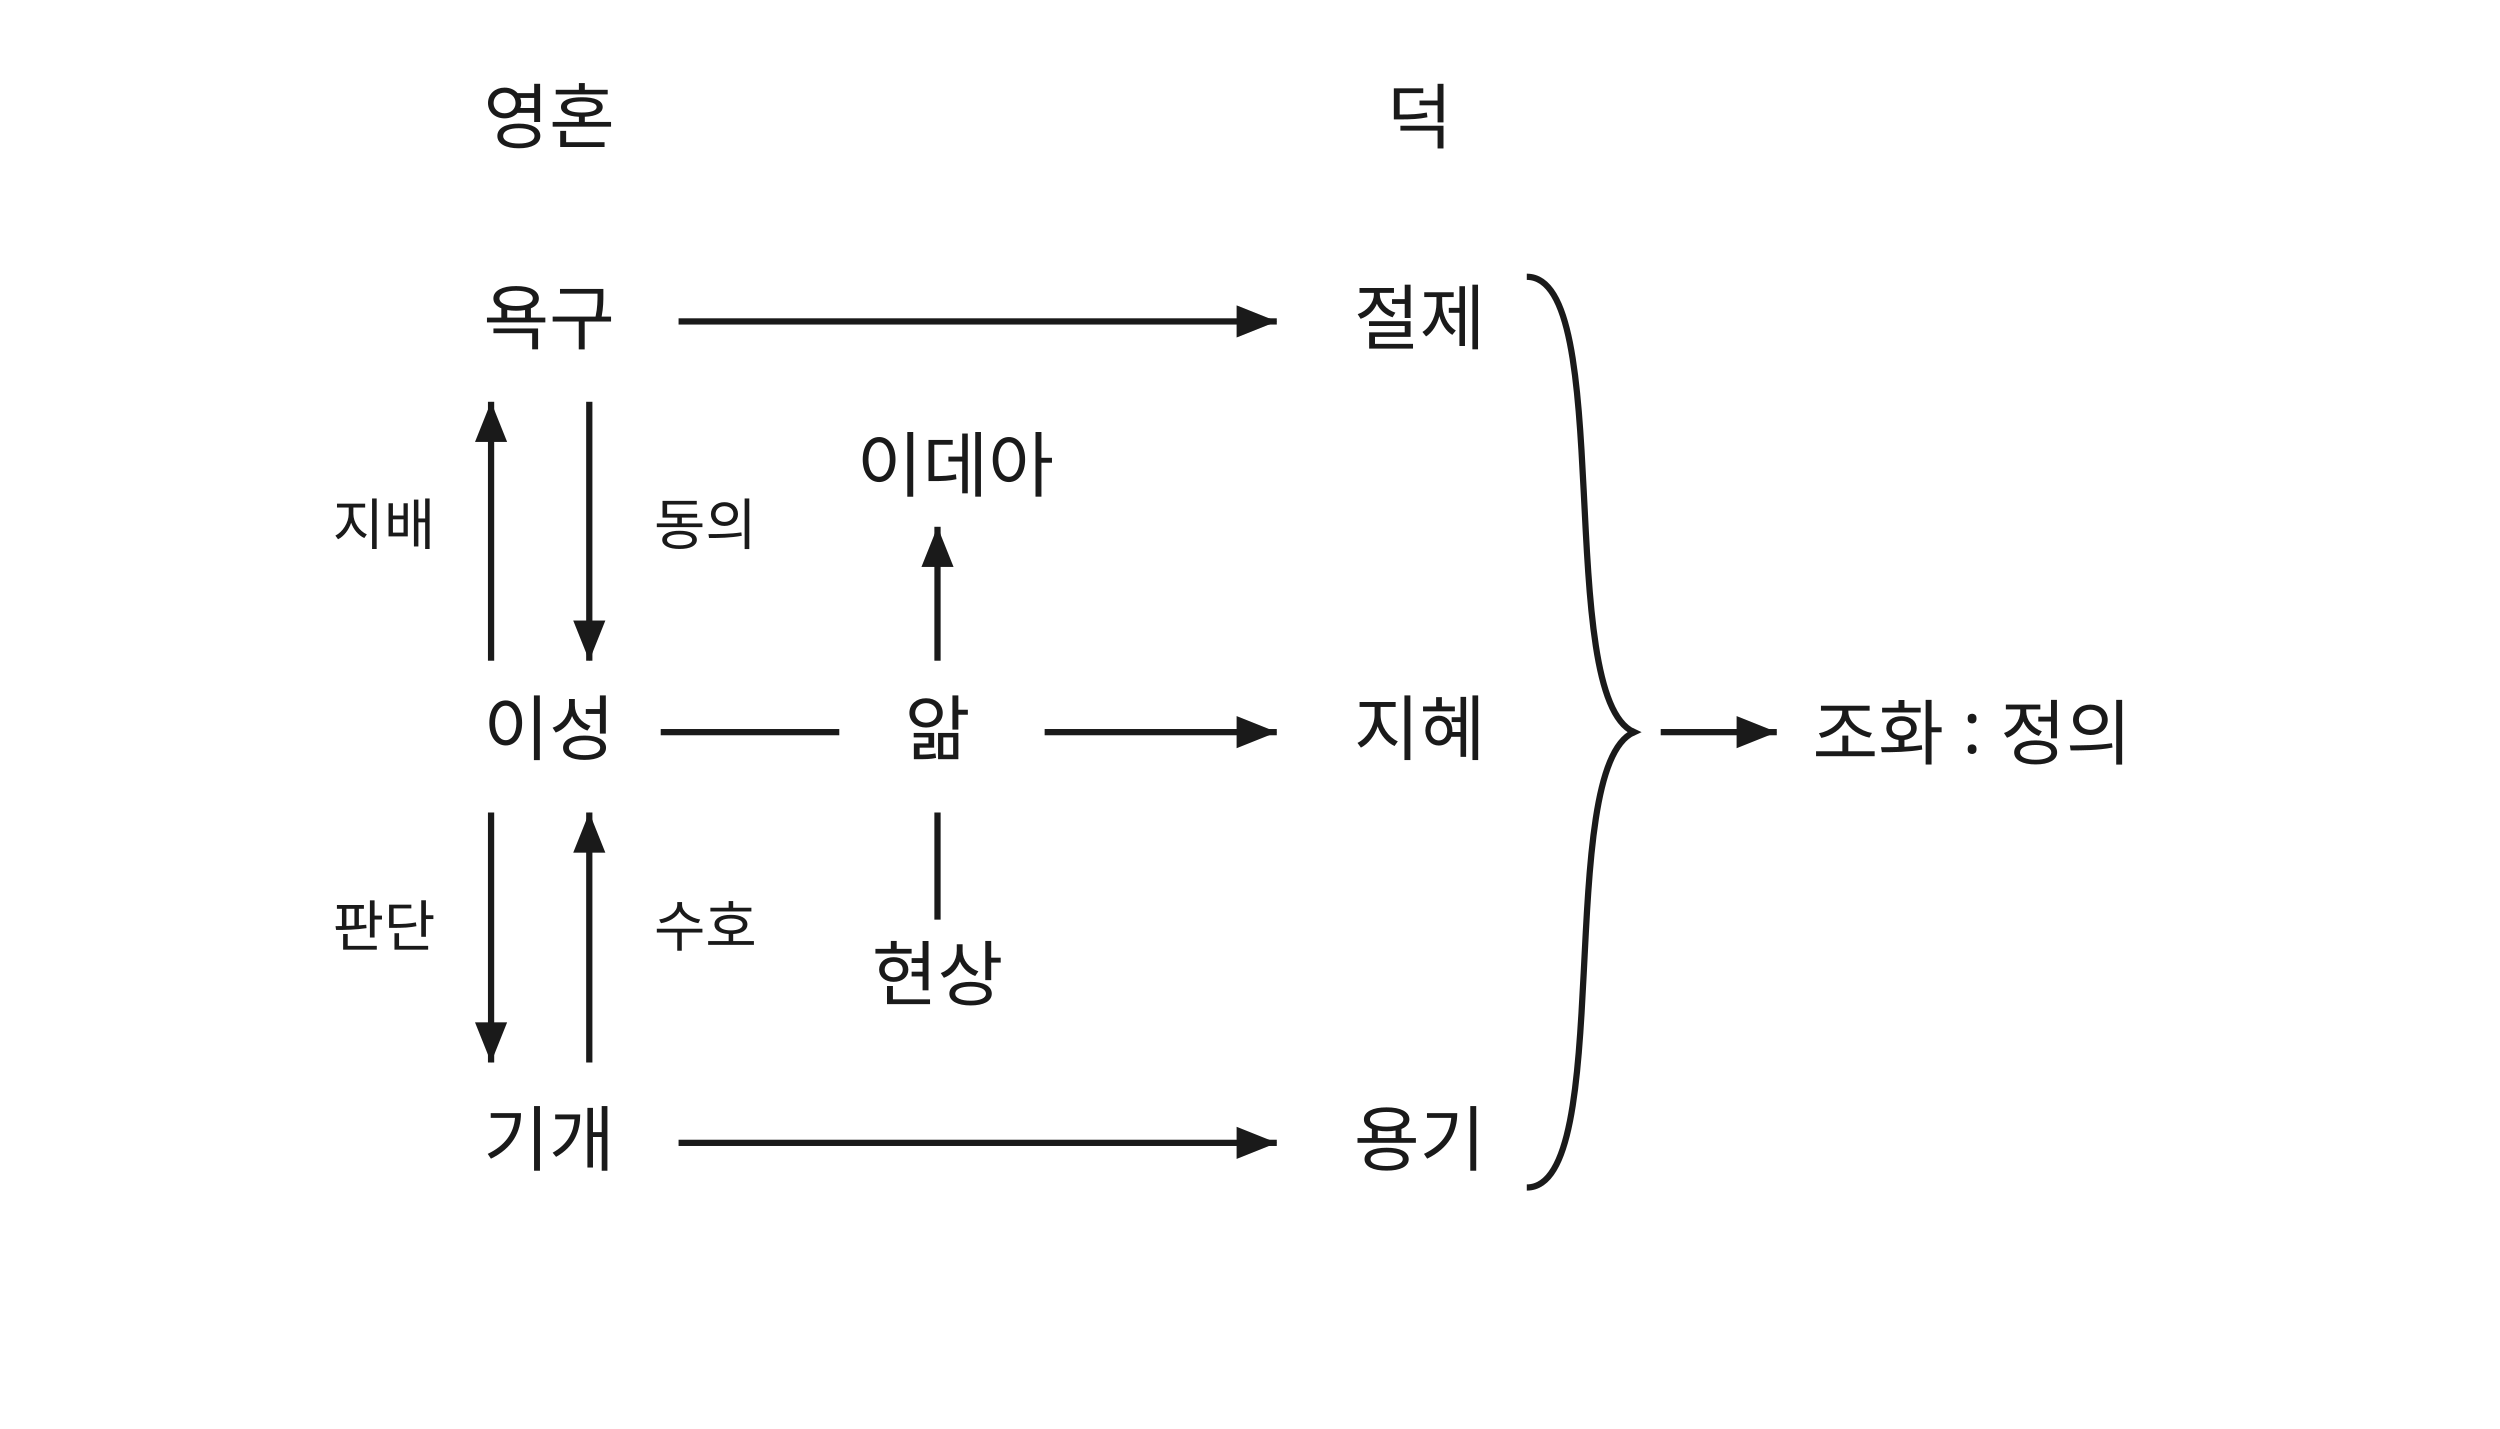
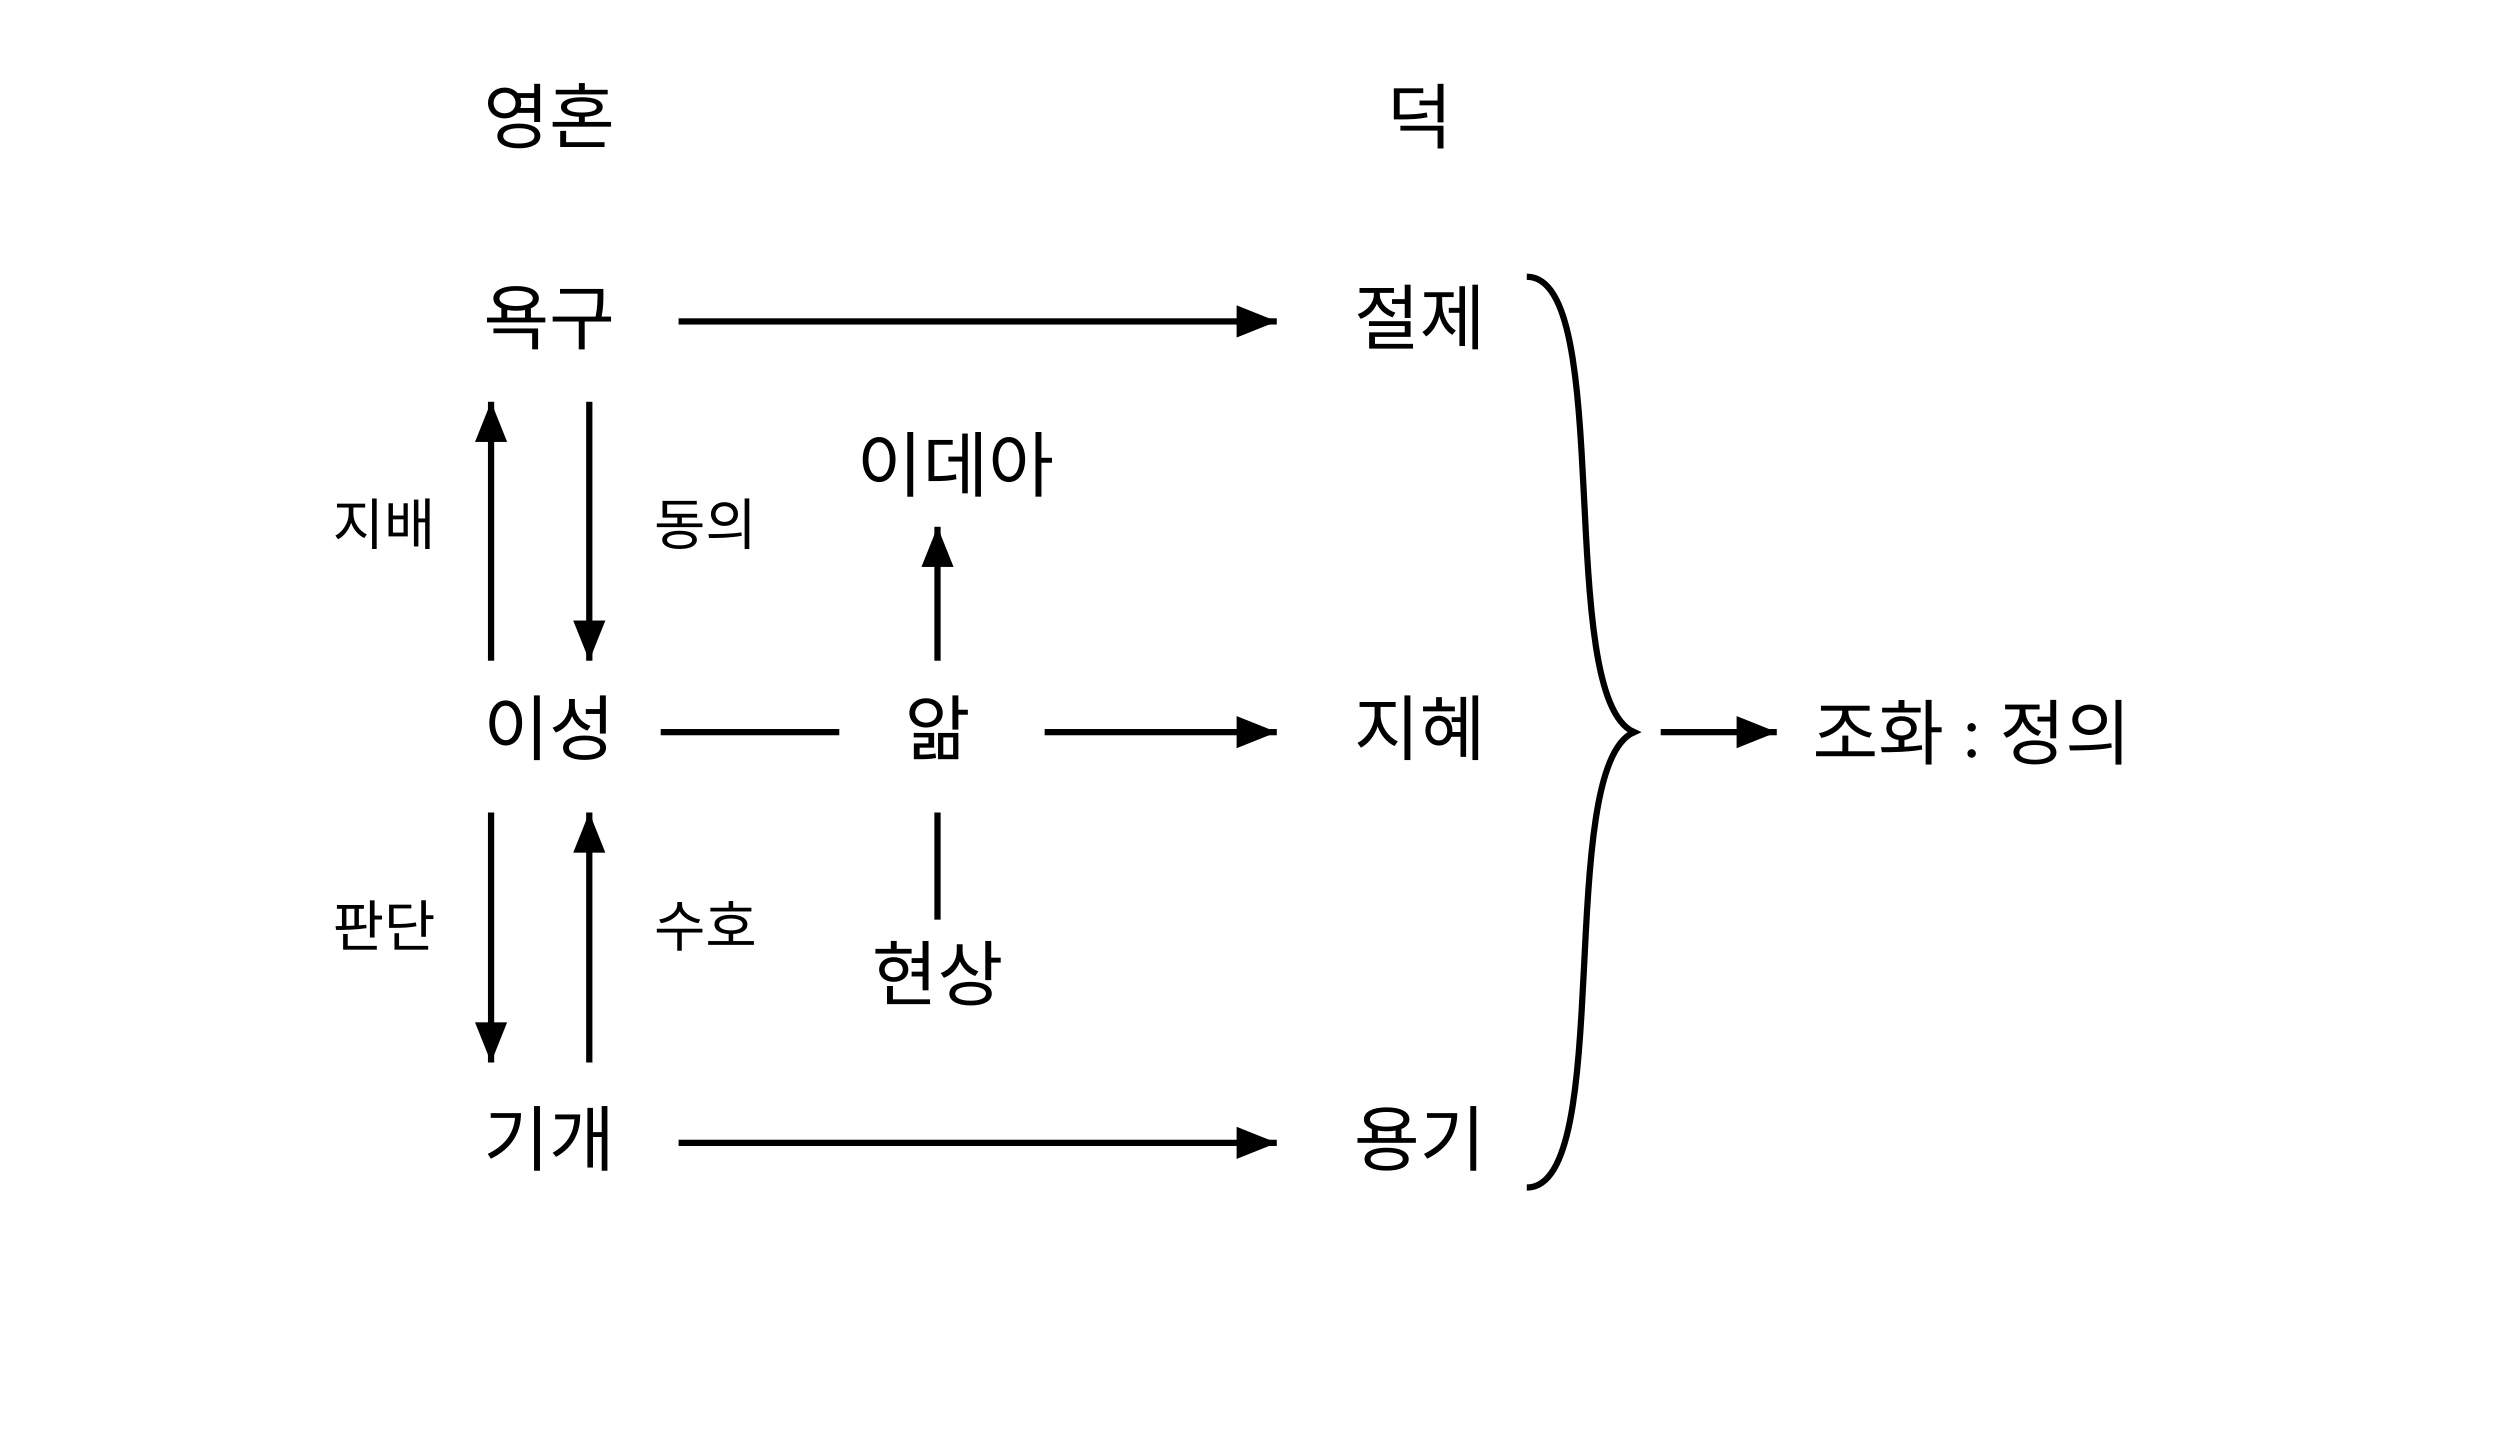
<svg xmlns="http://www.w3.org/2000/svg" viewBox="0 0 560 320" width="560" height="320">
-   <style>
-     @media (prefers-color-scheme: dark) {
-       .ln { stroke: #dcdcdc !important; }
-       .ah { fill: #dcdcdc !important; }
-       .tx { fill: #dcdcdc !important; }
-     }
-   </style>
-   <g class="ln" stroke="#1a1a1a" stroke-width="1.4" fill="none">
+   <g class="ln" stroke="currentColor" stroke-width="1.4" fill="none">
    <line x1="152" y1="72" x2="286" y2="72" />
    <line x1="152" y1="256" x2="286" y2="256" />
    <line x1="148" y1="164" x2="188" y2="164" />
    <line x1="234" y1="164" x2="286" y2="164" />
    <line x1="110" y1="148" x2="110" y2="90" />
    <line x1="132" y1="90" x2="132" y2="148" />
    <line x1="110" y1="182" x2="110" y2="238" />
    <line x1="132" y1="238" x2="132" y2="182" />
    <line x1="210" y1="148" x2="210" y2="118" />
    <line x1="210" y1="182" x2="210" y2="206" />
    <line x1="372" y1="164" x2="398" y2="164" />
    <path d="M 342 62 C 362 62 348 156 366 164 C 348 172 362 266 342 266" />
  </g>
-   <path class="ah" fill="#1a1a1a" d="M0,0 L-9,-3.6 L-9,3.6 Z" transform="translate(286.0,72.0) rotate(0.0)" />
-   <path class="ah" fill="#1a1a1a" d="M0,0 L-9,-3.6 L-9,3.6 Z" transform="translate(286.0,256.0) rotate(0.0)" />
-   <path class="ah" fill="#1a1a1a" d="M0,0 L-9,-3.6 L-9,3.6 Z" transform="translate(286.0,164.0) rotate(0.0)" />
-   <path class="ah" fill="#1a1a1a" d="M0,0 L-9,-3.6 L-9,3.6 Z" transform="translate(110.0,90.0) rotate(-90.0)" />
-   <path class="ah" fill="#1a1a1a" d="M0,0 L-9,-3.6 L-9,3.6 Z" transform="translate(132.0,148.0) rotate(90.0)" />
-   <path class="ah" fill="#1a1a1a" d="M0,0 L-9,-3.6 L-9,3.6 Z" transform="translate(110.0,238.0) rotate(90.0)" />
-   <path class="ah" fill="#1a1a1a" d="M0,0 L-9,-3.6 L-9,3.6 Z" transform="translate(132.0,182.0) rotate(-90.0)" />
-   <path class="ah" fill="#1a1a1a" d="M0,0 L-9,-3.6 L-9,3.6 Z" transform="translate(210.0,118.0) rotate(-90.0)" />
-   <path class="ah" fill="#1a1a1a" d="M0,0 L-9,-3.6 L-9,3.6 Z" transform="translate(398.0,164.0) rotate(0.0)" />
-   <g class="tx" fill="#1a1a1a" font-family="Malgun Gothic, Apple SD Gothic Neo, Noto Sans KR, sans-serif" font-size="16" text-anchor="middle">
+   <path class="ah" fill="currentColor" d="M0,0 L-9,-3.6 L-9,3.6 Z" transform="translate(286.0,72.0) rotate(0.0)" />
+   <path class="ah" fill="currentColor" d="M0,0 L-9,-3.6 L-9,3.6 Z" transform="translate(286.0,256.0) rotate(0.0)" />
+   <path class="ah" fill="currentColor" d="M0,0 L-9,-3.6 L-9,3.6 Z" transform="translate(286.0,164.0) rotate(0.0)" />
+   <path class="ah" fill="currentColor" d="M0,0 L-9,-3.6 L-9,3.6 Z" transform="translate(110.0,90.0) rotate(-90.0)" />
+   <path class="ah" fill="currentColor" d="M0,0 L-9,-3.6 L-9,3.6 Z" transform="translate(132.0,148.0) rotate(90.0)" />
+   <path class="ah" fill="currentColor" d="M0,0 L-9,-3.6 L-9,3.6 Z" transform="translate(110.0,238.0) rotate(90.0)" />
+   <path class="ah" fill="currentColor" d="M0,0 L-9,-3.6 L-9,3.6 Z" transform="translate(132.0,182.0) rotate(-90.0)" />
+   <path class="ah" fill="currentColor" d="M0,0 L-9,-3.6 L-9,3.6 Z" transform="translate(210.0,118.0) rotate(-90.0)" />
+   <path class="ah" fill="currentColor" d="M0,0 L-9,-3.6 L-9,3.6 Z" transform="translate(398.0,164.0) rotate(0.0)" />
+   <g class="tx" fill="currentColor" font-size="16" text-anchor="middle">
    <text x="123" y="32" font-size="16">영혼</text>
    <text x="318" y="32" font-size="16">덕</text>
    <text x="123" y="77" font-size="16">욕구</text>
    <text x="123" y="169" font-size="16">이성</text>
    <text x="123" y="261" font-size="16">기개</text>
    <text x="318" y="77" font-size="16">절제</text>
    <text x="318" y="169" font-size="16">지혜</text>
    <text x="318" y="261" font-size="16">용기</text>
    <text x="210" y="169" font-size="16">앎</text>
    <text x="214" y="110" font-size="16">이데아</text>
    <text x="210" y="224" font-size="16">현상</text>
    <text x="86" y="122" font-size="12.5">지배</text>
    <text x="158" y="122" font-size="12.5">동의</text>
    <text x="86" y="212" font-size="12.5">판단</text>
    <text x="158" y="212" font-size="12.5">수호</text>
    <text x="406" y="170" text-anchor="start">조화 : 정의</text>
  </g>
</svg>
